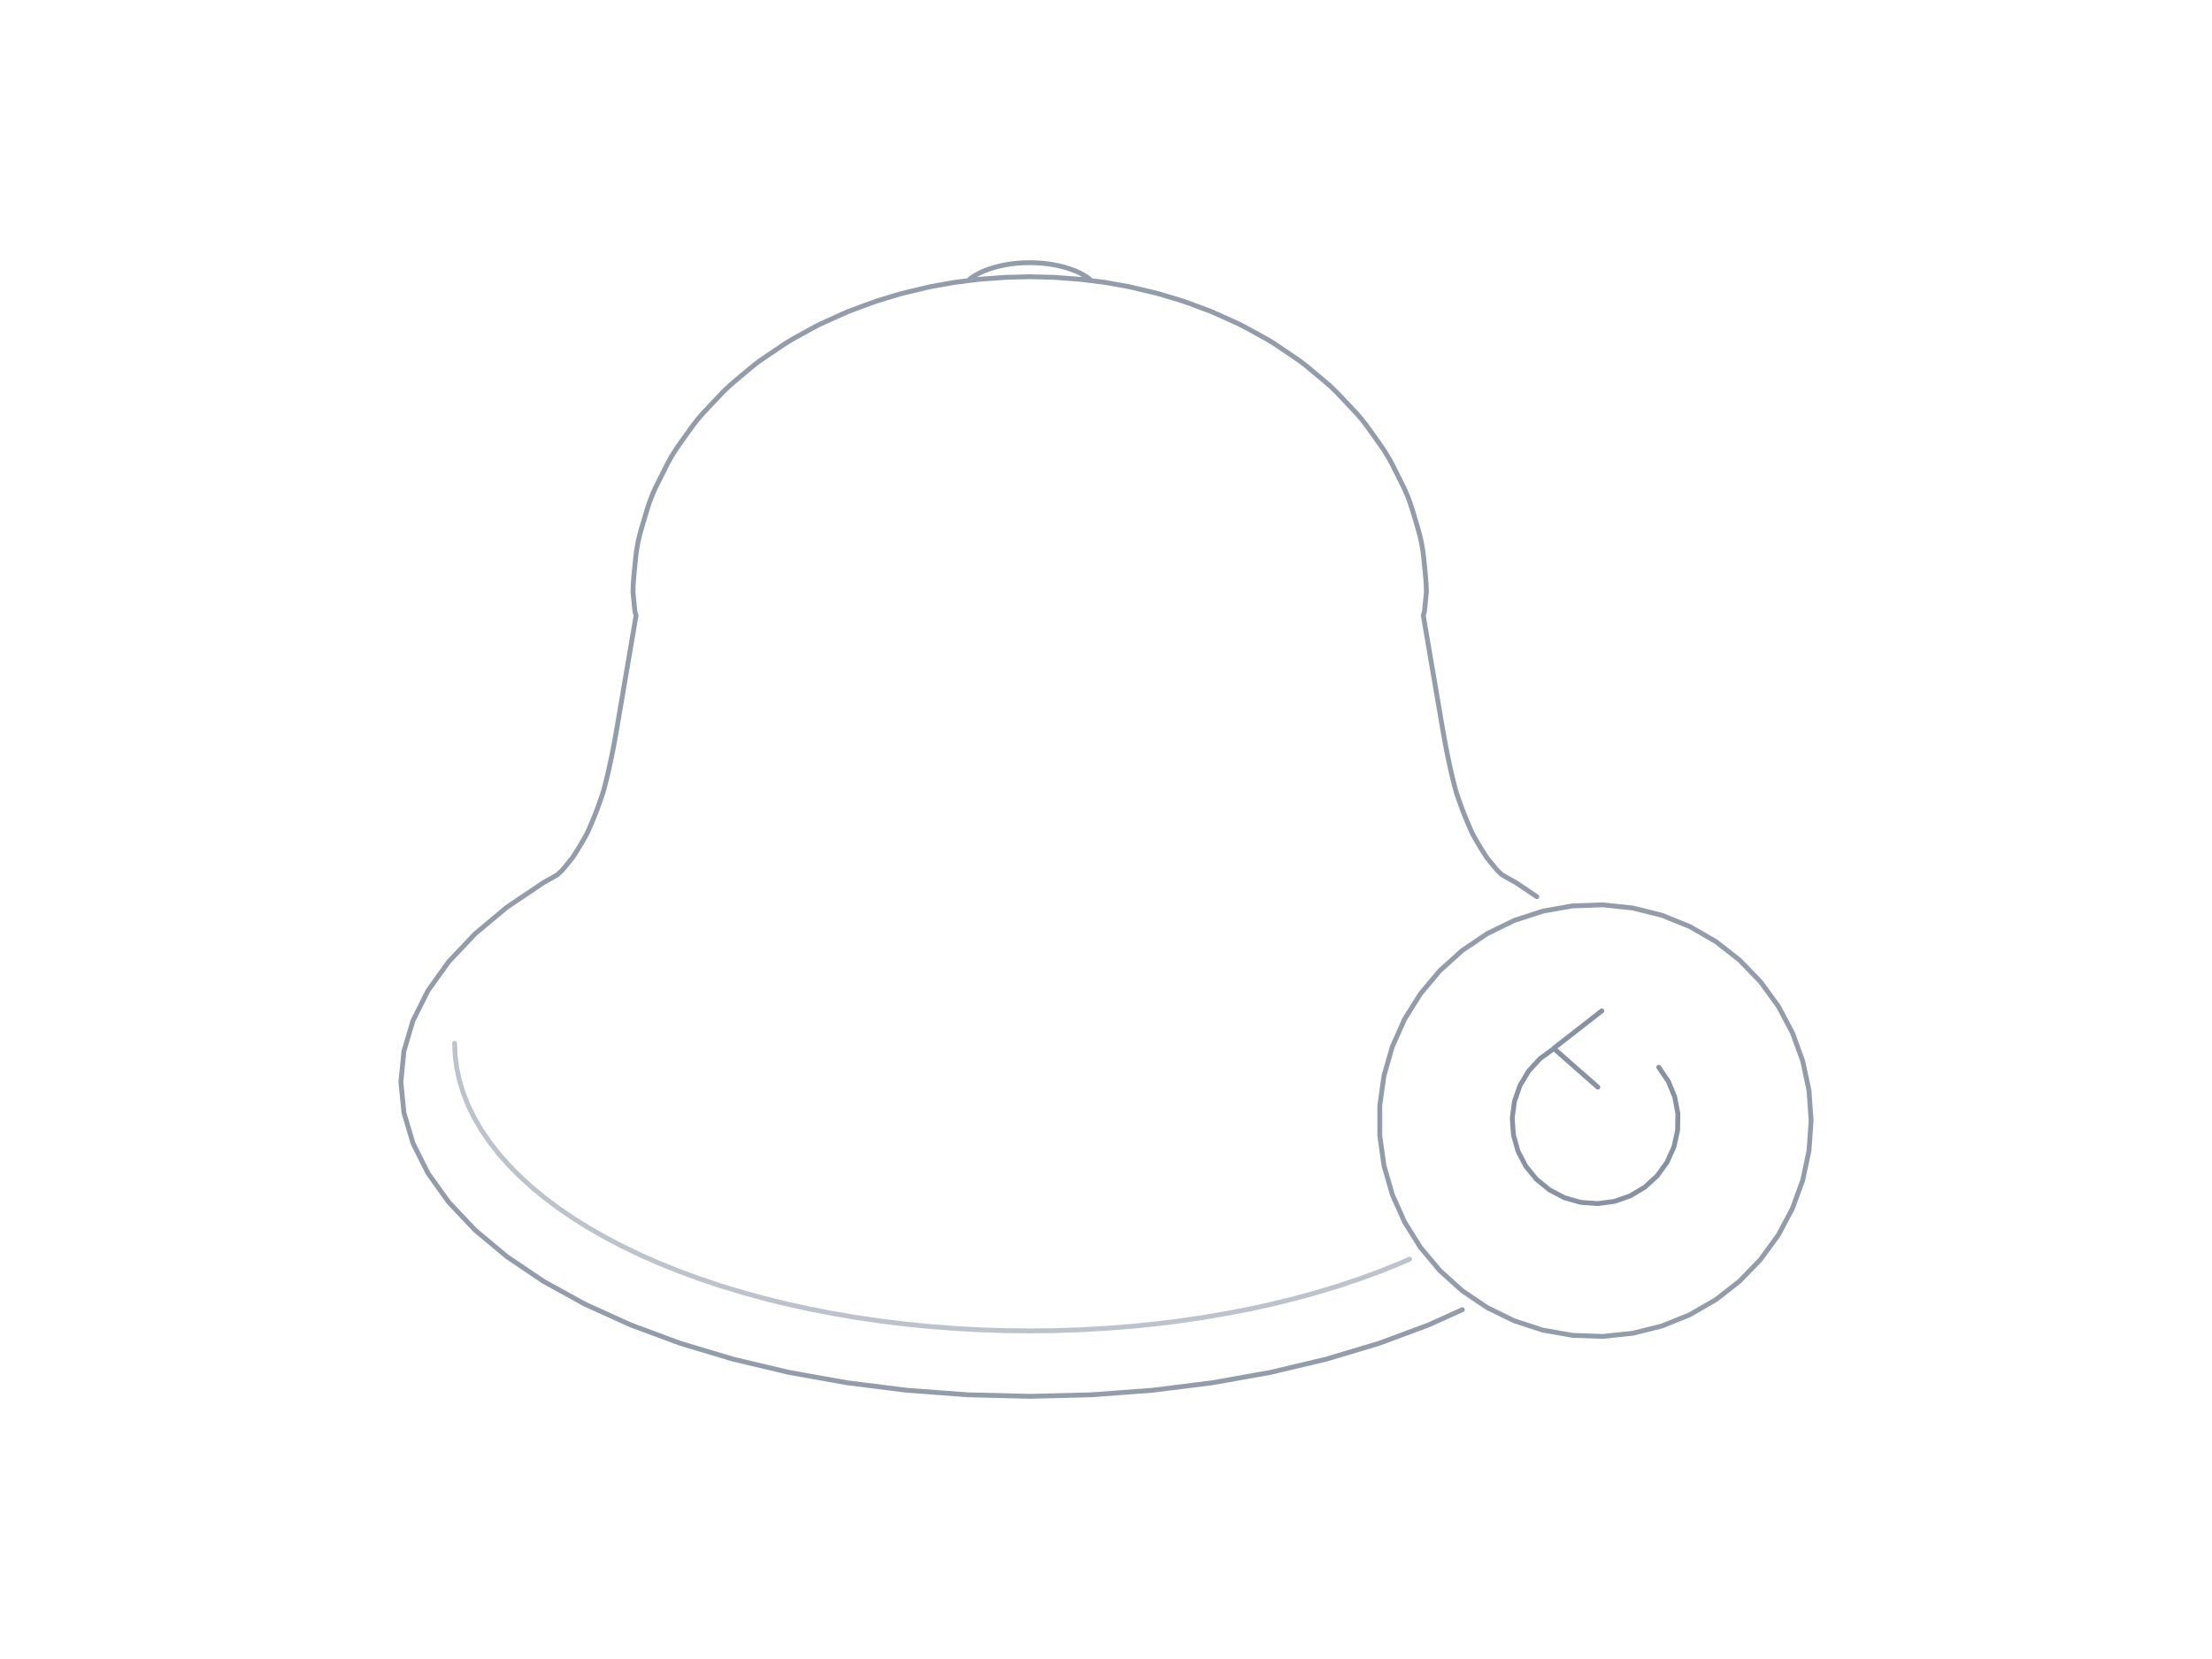
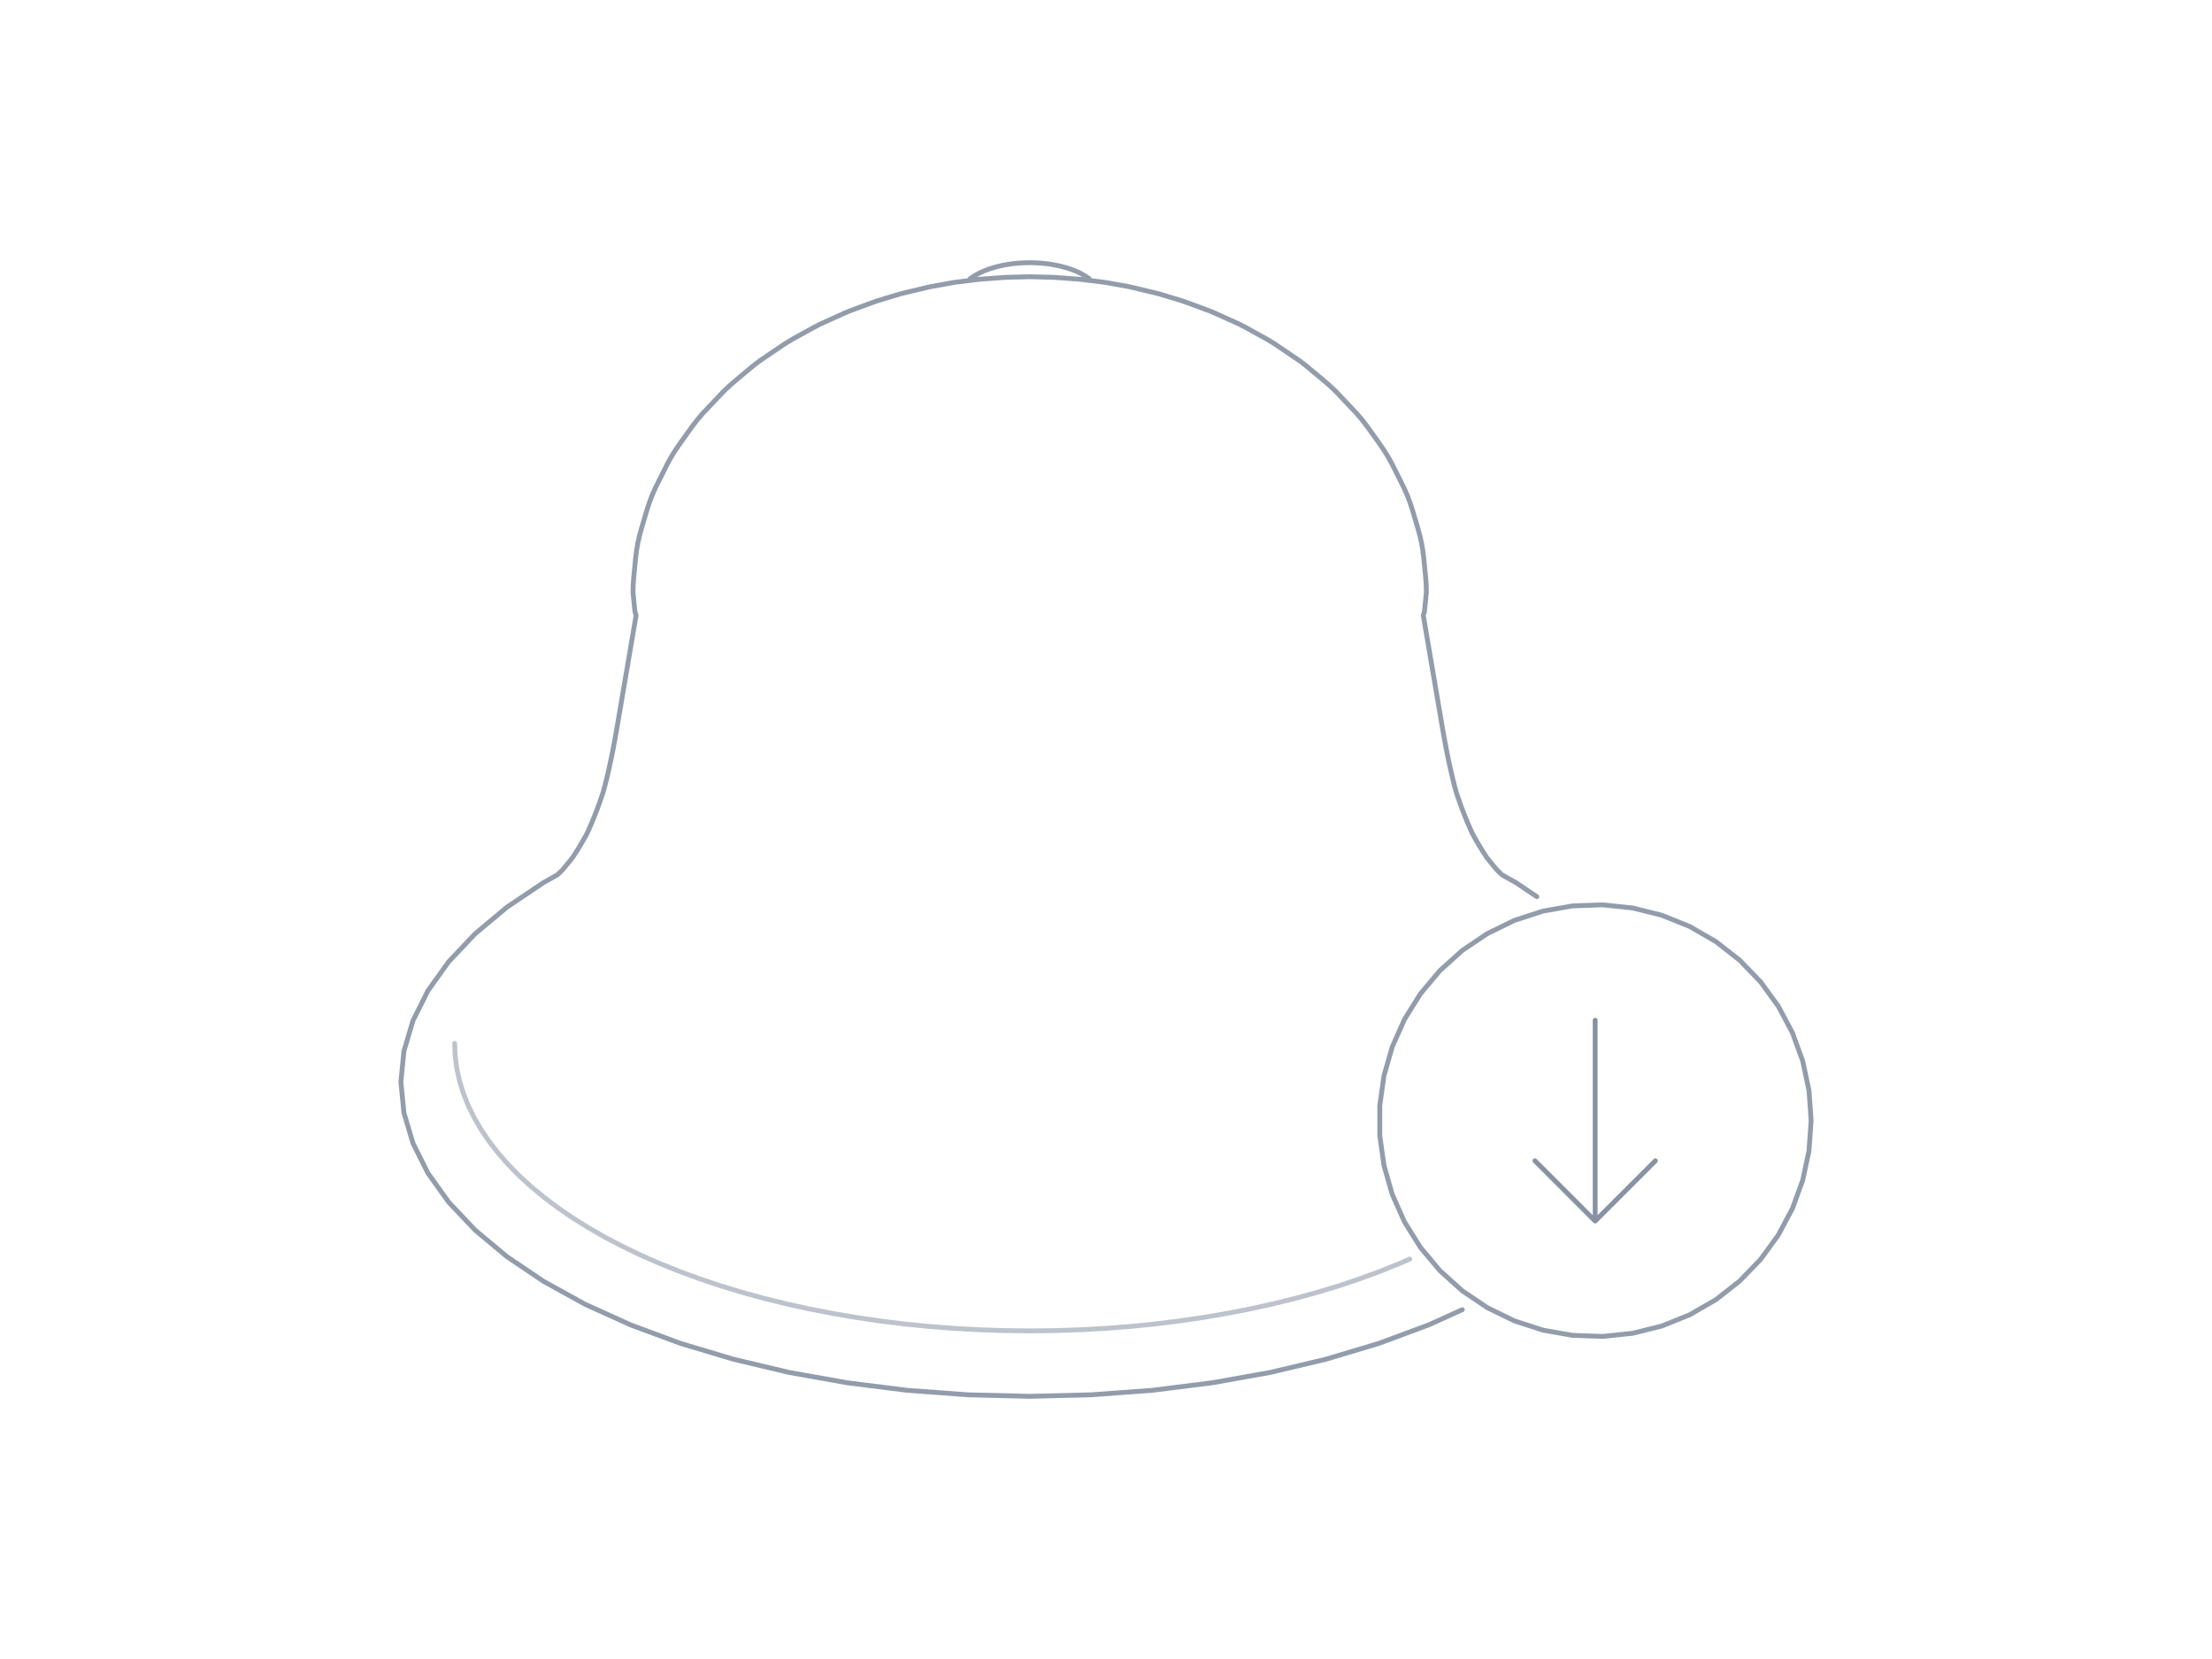
<svg xmlns="http://www.w3.org/2000/svg" viewBox="0 0 480 360" role="img" color="#8792a2" fill="none" stroke="currentColor" stroke-width="1.05" stroke-linecap="round" stroke-linejoin="round">
  <path vector-effect="non-scaling-stroke" stroke-opacity=".55" d="M305.91,273.21 303.65,274.20 299.41,275.90 295.02,277.51 290.49,279.03 285.83,280.44 281.06,281.75 276.18,282.95 271.19,284.05 266.12,285.03 260.96,285.91 255.74,286.67 250.45,287.32 245.11,287.85 239.73,288.26 234.32,288.56 228.88,288.74 223.44,288.80 218.00,288.74 212.56,288.56 207.15,288.26 201.77,287.85 196.43,287.32 191.14,286.67 185.92,285.91 180.76,285.03 175.69,284.05 170.70,282.95 165.82,281.75 161.05,280.44 156.39,279.03 151.87,277.51 147.47,275.90 143.23,274.20 139.14,272.41 135.20,270.52 131.44,268.56 127.85,266.51 124.44,264.39 121.22,262.19 118.20,259.93 115.37,257.60 112.75,255.21 110.34,252.77 108.15,250.28 106.18,247.74 104.43,245.17 102.91,242.55 101.61,239.91 100.55,237.24 99.72,234.55 99.13,231.84 98.77,229.13 98.65,226.40" />
  <path vector-effect="non-scaling-stroke" stroke-opacity=".9" d="M223.44,57.00 222.09,57.03 220.75,57.12 219.43,57.26 218.14,57.47 216.90,57.73 215.70,58.04 214.56,58.40 213.49,58.81 212.49,59.27 211.58,59.77 210.76,60.30 210.50,60.50 M236.38,60.50 236.12,60.30 235.30,59.77 234.39,59.27 233.39,58.81 232.32,58.40 231.18,58.04 229.98,57.73 228.74,57.47 227.45,57.26 226.13,57.12 224.79,57.03 223.44,57.00 M137.93,121.07 137.52,125.28 137.40,126.90 137.36,128.51 137.78,132.72 138.03,133.56 137.96,133.96 137.69,135.55 137.42,137.15 137.14,138.75 136.87,140.34 136.60,141.94 136.33,143.54 136.06,145.13 135.78,146.73 135.51,148.33 135.24,149.92 134.97,151.52 134.70,153.12 134.42,154.72 134.15,156.31 133.88,157.91 133.60,159.50 133.31,161.10 133.01,162.70 132.69,164.29 132.35,165.88 132.00,167.48 131.62,169.07 131.22,170.66 130.93,171.73 130.71,172.42 130.17,173.98 129.61,175.53 129.01,177.08 128.37,178.63 127.70,180.17 127.38,180.86 127.03,181.51 126.18,182.99 125.29,184.47 124.35,185.93 124.31,186.00 123.72,186.75 122.59,188.13 121.94,188.89 121.08,189.71 120.97,189.81 119.78,190.50 117.97,191.50 109.99,196.87 103.11,202.62 97.38,208.67 92.87,214.97 89.62,221.47 87.65,228.09 86.99,234.78 87.65,241.46 89.62,248.09 92.87,254.58 97.38,260.88 103.11,266.94 109.99,272.68 117.97,278.06 126.96,283.02 136.88,287.51 147.63,291.50 159.12,294.94 171.22,297.81 183.83,300.06 196.82,301.69 210.07,302.67 223.44,303.00 236.81,302.67 250.06,301.69 263.05,300.06 275.66,297.81 287.76,294.94 299.25,291.50 310.00,287.51 317.32,284.20 M333.49,194.58 328.91,191.50 327.10,190.50 325.91,189.81 325.80,189.71 324.94,188.89 324.29,188.13 323.16,186.75 322.57,186.00 322.53,185.93 321.59,184.47 320.70,182.99 319.85,181.51 319.50,180.86 319.18,180.17 318.51,178.63 317.87,177.08 317.27,175.53 316.71,173.98 316.17,172.42 315.95,171.73 315.66,170.66 315.26,169.07 314.89,167.48 314.53,165.88 314.19,164.29 313.87,162.70 313.57,161.10 313.28,159.50 313.00,157.91 312.73,156.31 312.46,154.72 312.18,153.12 311.91,151.52 311.64,149.92 311.37,148.33 311.10,146.73 310.82,145.13 310.55,143.54 310.28,141.94 310.01,140.34 309.74,138.75 309.46,137.15 309.19,135.55 308.92,133.96 308.85,133.56 309.10,132.72 309.52,128.51 309.48,126.90 309.36,125.28 308.95,121.07 308.75,119.47 308.48,117.88 308.12,116.28 307.69,114.70 306.47,110.59 305.96,109.03 305.37,107.48 304.69,105.93 303.93,104.40 301.97,100.49 301.14,99.01 300.22,97.54 299.21,96.08 296.59,92.42 295.52,91.04 294.35,89.67 293.07,88.32 289.91,84.98 288.59,83.72 287.16,82.49 283.52,79.45 282.06,78.33 280.48,77.25 276.47,74.54 274.88,73.58 270.49,71.16 268.92,70.34 264.24,68.22 262.70,67.55 257.82,65.74 256.36,65.23 251.37,63.73 250.01,63.40 245.01,62.21 239.80,61.28 234.44,60.61 233.82,60.56 228.65,60.18 223.44,60.05 218.23,60.18 213.06,60.56 212.44,60.61 207.08,61.28 201.87,62.21 196.87,63.40 195.51,63.73 190.52,65.23 189.06,65.74 184.18,67.55 182.64,68.22 177.96,70.34 176.39,71.16 172.00,73.58 170.41,74.54 166.40,77.25 164.82,78.33 163.36,79.45 159.72,82.49 158.29,83.72 156.97,84.98 153.81,88.32 152.53,89.67 151.36,91.04 150.29,92.42 147.67,96.08 146.66,97.54 145.74,99.01 144.91,100.49 142.95,104.40 142.19,105.93 141.51,107.48 140.92,109.03 140.41,110.59 139.19,114.70 138.76,116.28 138.40,117.88 138.13,119.47 137.93,121.07 M347.79,196.35 341.25,196.58 334.82,197.71 328.60,199.73 322.73,202.60 317.31,206.25 312.45,210.63 308.25,215.63 304.78,221.18 302.12,227.15 300.32,233.43 299.41,239.91 299.41,246.44 300.32,252.92 302.12,259.20 304.78,265.17 308.25,270.71 312.45,275.72 317.31,280.10 322.73,283.75 328.60,286.62 334.82,288.64 341.25,289.77 347.79,290.00 354.29,289.32 360.63,287.74 366.69,285.29 372.35,282.02 377.50,277.99 382.04,273.29 385.89,268.00 388.96,262.23 391.19,256.09 392.55,249.70 393.01,243.17 393.01,243.17 392.55,236.65 391.19,230.26 388.96,224.12 385.89,218.35 382.04,213.06 377.50,208.36 372.35,204.33 366.69,201.06 360.63,198.61 354.29,197.03 347.79,196.35 M393.01,243.17 392.55,236.65 391.19,230.26 388.96,224.12 385.89,218.35 382.04,213.06 377.50,208.36 372.35,204.33 366.69,201.06 360.63,198.61 354.29,197.03 347.79,196.35 341.25,196.58 334.82,197.71 328.60,199.73 322.73,202.60 317.31,206.25 312.45,210.63 308.25,215.63 304.78,221.18 302.12,227.15 300.32,233.43 299.41,239.91 299.41,246.44 300.32,252.92 302.12,259.20 304.78,265.17 308.25,270.71 312.45,275.72 317.31,280.10 322.73,283.75 328.60,286.62 334.82,288.64 341.25,289.77 347.79,290.00 354.29,289.32 360.63,287.74 366.69,285.29 372.35,282.02 377.50,277.99 382.04,273.29 385.89,268.00 388.96,262.23 391.19,256.09 392.55,249.70 393.01,243.17" />
-   <path vector-effect="non-scaling-stroke" stroke-opacity="1" d="M337.15,227.58 334.18,229.72 331.71,232.42 329.83,235.56 328.63,239.02 328.15,242.65 328.42,246.30 329.41,249.82 331.10,253.07 333.42,255.91 336.26,258.22 339.50,259.91 343.02,260.91 346.68,261.18 350.31,260.70 353.76,259.50 356.91,257.62 359.61,255.15 361.75,252.18 363.25,248.84 364.04,245.27 364.09,241.61 363.41,238.01 362.01,234.63 359.95,231.60 M347.60,219.35 337.15,227.49 346.73,235.91" />
+   <path vector-effect="non-scaling-stroke" stroke-opacity="1" d="M346.15,221.39 346.15,264.96 M333.08,251.89 346.15,264.96 359.22,251.89" />
</svg>
